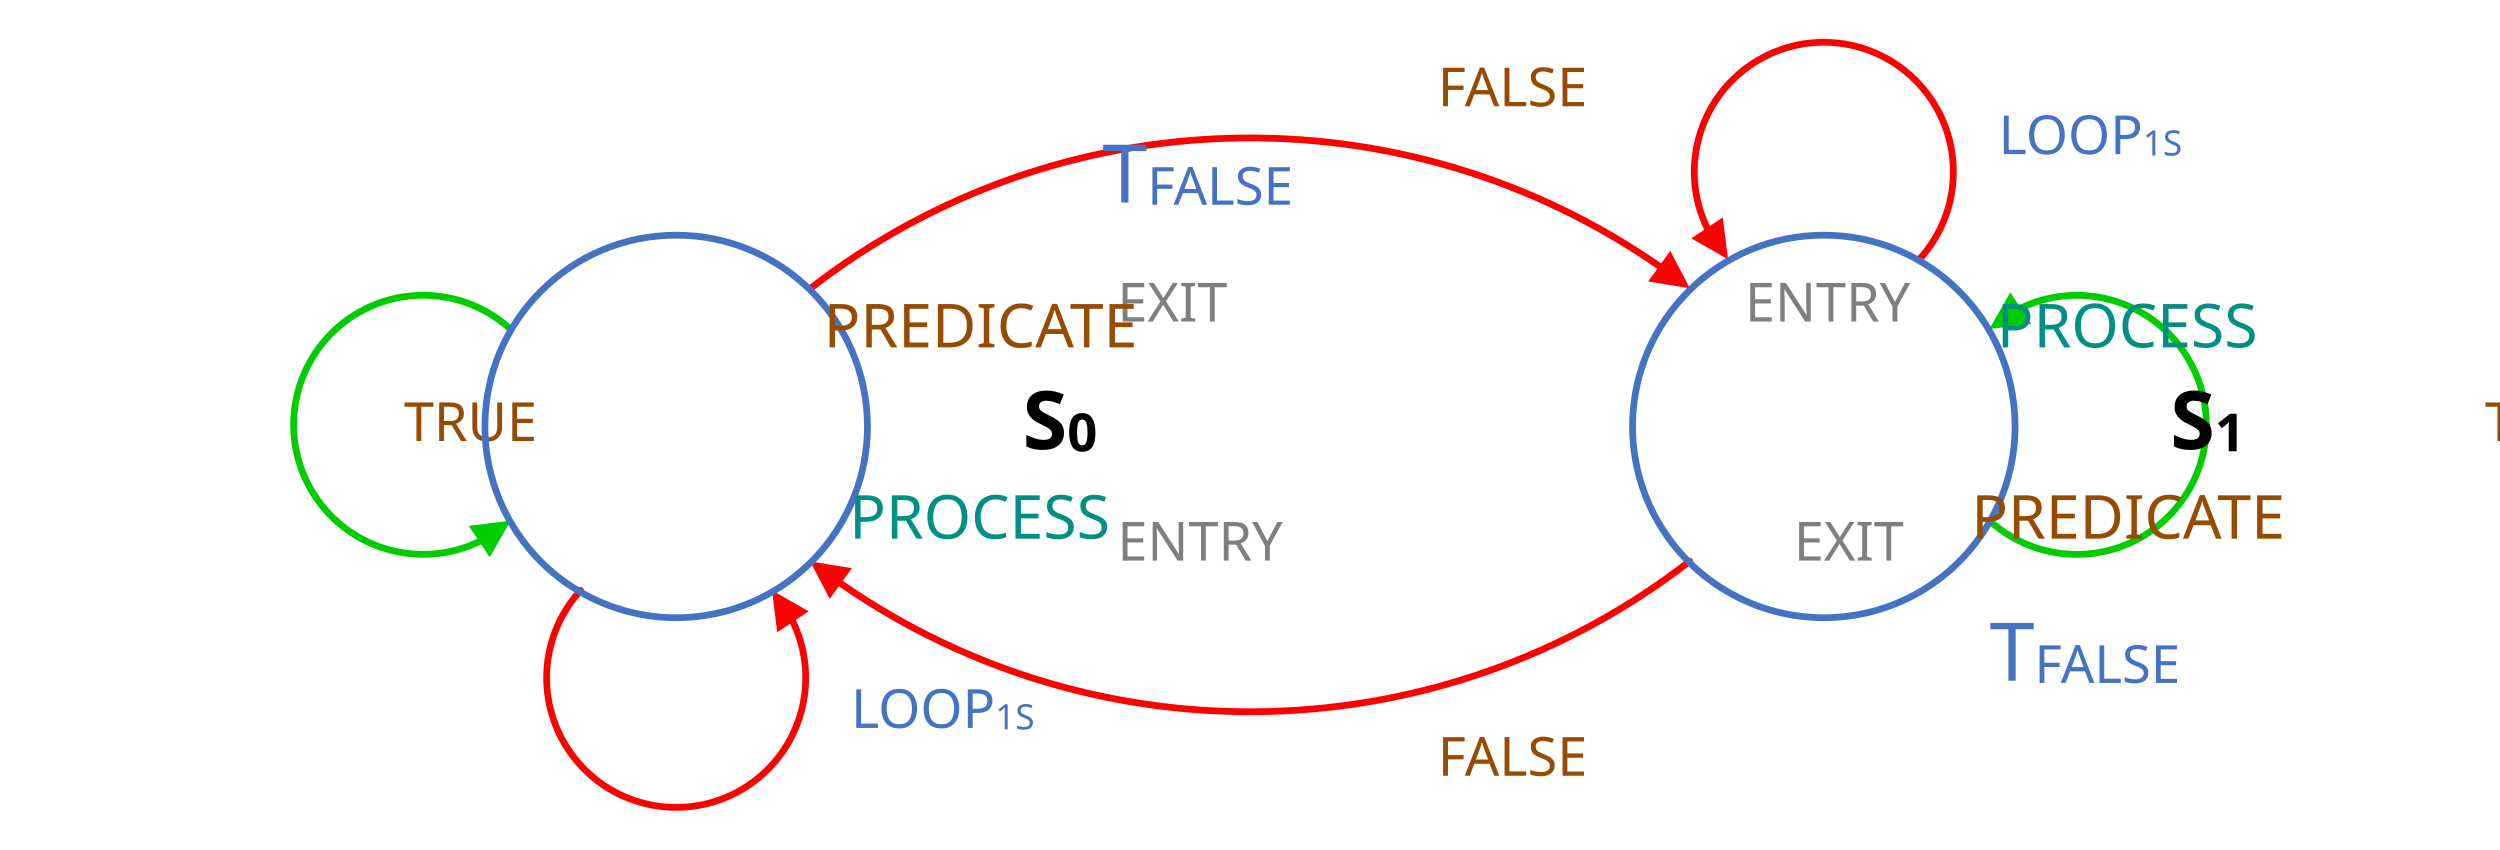
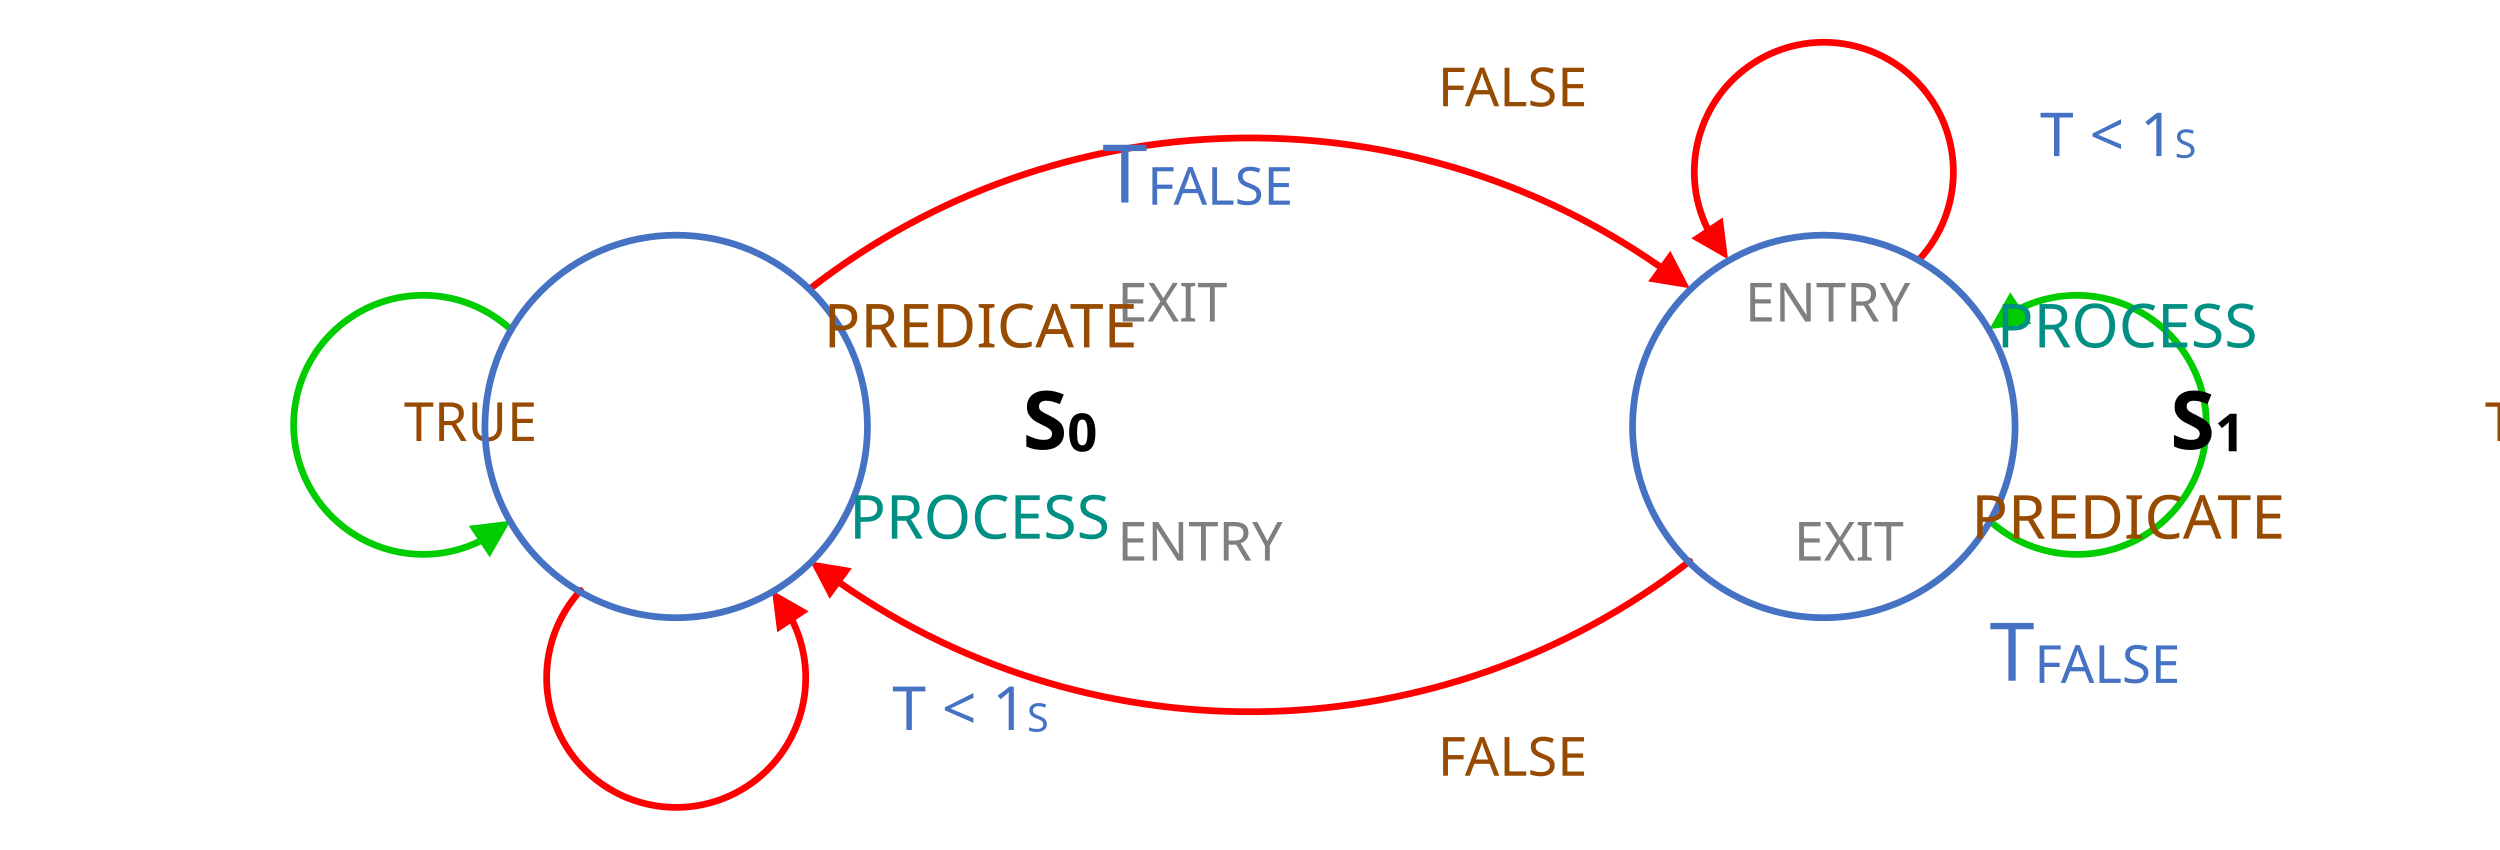
<svg xmlns="http://www.w3.org/2000/svg" xmlns:ns1="http://schemas.microsoft.com/visio/2003/SVGExtensions/" xmlns:xlink="http://www.w3.org/1999/xlink" width="5.146in" height="1.749in" viewBox="0 0 370.504 125.908" xml:space="preserve" color-interpolation-filters="sRGB" class="st16">
  <ns1:documentProperties ns1:langID="1033" ns1:viewMarkup="false" />
  <style type="text/css">
	
		.st1 {marker-end:url(#mrkr4-6);stroke:#00cc00;stroke-linecap:round;stroke-linejoin:round;stroke-width:1}
		.st2 {fill:#00cc00;fill-opacity:1;stroke:#00cc00;stroke-opacity:1;stroke-width:0.357}
		.st3 {marker-end:url(#mrkr4-12);stroke:#ff0000;stroke-linecap:round;stroke-linejoin:round;stroke-width:1}
		.st4 {fill:#ff0000;fill-opacity:1;stroke:#ff0000;stroke-opacity:1;stroke-width:0.357}
		.st5 {fill:none;stroke:none;stroke-width:1}
		.st6 {fill:#964b00;font-family:Calibri;font-size:0.667em}
		.st7 {fill:#7f7f7f;font-family:Calibri;font-size:0.667em}
- 		.st8 {fill:#4672c4;font-family:Calibri;font-size:0.667em}
- 		.st9 {baseline-shift:-32.494%;font-size:0.65em}
+ 		.st8 {fill:#4672c4;font-family:Calibri;font-size:0.75em}
+ 		.st9 {baseline-shift:-32.495%;font-size:0.65em}
		.st10 {fill:#4672c4;font-family:Calibri;font-size:1em}
		.st11 {baseline-shift:-32.494%;font-size:0.65em}
		.st12 {fill:none;stroke:#4672c4;stroke-width:1}
		.st13 {fill:#000000;font-family:Calibri;font-size:1em;font-weight:bold}
		.st14 {fill:#964b00;font-family:Calibri;font-size:0.75em}
		.st15 {fill:#008f83;font-family:Calibri;font-size:0.75em}
		.st16 {fill:none;fill-rule:evenodd;font-size:12px;overflow:visible;stroke-linecap:square;stroke-miterlimit:3}
	
	</style>
  <defs id="Markers">
    <g id="lend4">
      <path d="M 2 1 L 0 0 L 2 -1 L 2 1 " style="stroke:none" />
    </g>
    <marker id="mrkr4-6" class="st2" ns1:arrowType="4" ns1:arrowSize="1" ns1:setback="5.24" refX="-5.24" orient="auto" markerUnits="strokeWidth" overflow="visible">
      <use xlink:href="#lend4" transform="scale(-2.8,-2.8) " />
    </marker>
    <marker id="mrkr4-12" class="st4" ns1:arrowType="4" ns1:arrowSize="1" ns1:setback="5.24" refX="-5.24" orient="auto" markerUnits="strokeWidth" overflow="visible">
      <use xlink:href="#lend4" transform="scale(-2.8,-2.8) " />
    </marker>
  </defs>
  <g ns1:mID="0" ns1:index="1" ns1:groupContext="foregroundPage">
    <ns1:pageProperties ns1:drawingScale="0.0393701" ns1:pageScale="0.0393701" ns1:drawingUnits="24" ns1:shadowOffsetX="8.50394" ns1:shadowOffsetY="-8.50394" />
    <ns1:layer ns1:name="Connector" ns1:index="0" />
    <ns1:layer ns1:name="Flowchart" ns1:index="1" />
    <g id="shape571-1" ns1:mID="571" ns1:groupContext="shape" ns1:layerMember="0" transform="translate(100.213,-62.9539) scale(-1,1)">
      <ns1:userDefs>
        <ns1:ud ns1:nameU="ScaleFactor" ns1:val="VT0(1):26" />
        <ns1:ud ns1:nameU="visVersion" ns1:val="VT0(15):26" />
      </ns1:userDefs>
      <path d="M24.55 111.73 A19.197 19.197 0 1 1 29.19 143.21 L28.89 143.01" class="st1" />
    </g>
    <g id="shape572-7" ns1:mID="572" ns1:groupContext="shape" ns1:layerMember="0" transform="translate(-25.6952,62.9539) rotate(-90) scale(-1,1)">
      <ns1:userDefs>
        <ns1:ud ns1:nameU="ScaleFactor" ns1:val="VT0(1):26" />
        <ns1:ud ns1:nameU="visVersion" ns1:val="VT0(15):26" />
      </ns1:userDefs>
      <path d="M24.55 111.73 A19.197 19.197 0 1 1 29.19 143.21 L28.89 143.01" class="st3" />
    </g>
    <g id="shape573-13" ns1:mID="573" ns1:groupContext="shape" ns1:layerMember="0" transform="translate(270.291,188.862) scale(1,-1)">
      <ns1:userDefs>
        <ns1:ud ns1:nameU="ScaleFactor" ns1:val="VT0(1):26" />
        <ns1:ud ns1:nameU="visVersion" ns1:val="VT0(15):26" />
      </ns1:userDefs>
      <path d="M24.55 111.73 A19.197 19.197 0 1 1 29.19 143.21 L28.89 143.01" class="st1" />
    </g>
    <g id="shape574-18" ns1:mID="574" ns1:groupContext="shape" ns1:layerMember="0" transform="translate(396.199,62.9539) rotate(90) scale(-1,1)">
      <ns1:userDefs>
        <ns1:ud ns1:nameU="ScaleFactor" ns1:val="VT0(1):26" />
        <ns1:ud ns1:nameU="visVersion" ns1:val="VT0(15):26" />
      </ns1:userDefs>
      <path d="M24.55 111.73 A19.197 19.197 0 1 1 29.19 143.21 L28.89 143.01" class="st3" />
    </g>
    <g id="shape575-23" ns1:mID="575" ns1:groupContext="shape" ns1:layerMember="0" transform="translate(270.291,188.862) rotate(180)">
      <ns1:userDefs>
        <ns1:ud ns1:nameU="ScaleFactor" ns1:val="VT0(1):26" />
        <ns1:ud ns1:nameU="visVersion" ns1:val="VT0(15):26" />
      </ns1:userDefs>
      <path d="M19.88 105.7 A106.299 106.299 0 0 1 145.69 102.39 L145.98 102.6" class="st3" />
    </g>
    <g id="shape576-28" ns1:mID="576" ns1:groupContext="shape" ns1:layerMember="0" transform="translate(100.213,-62.9539)">
      <ns1:userDefs>
        <ns1:ud ns1:nameU="ScaleFactor" ns1:val="VT0(1):26" />
        <ns1:ud ns1:nameU="visVersion" ns1:val="VT0(15):26" />
      </ns1:userDefs>
      <path d="M19.88 105.7 A106.299 106.299 0 0 1 145.69 102.39 L145.98 102.6" class="st3" />
    </g>
    <g id="shape577-33" ns1:mID="577" ns1:groupContext="shape" transform="translate(163.992,-105.474)">
      <ns1:textBlock ns1:margins="rect(1,1,1,1)" ns1:tabSpace="42.5197" />
      <ns1:textRect cx="21.26" cy="118.821" width="42.52" height="14.173" />
      <rect x="0" y="111.735" width="42.52" height="14.173" class="st5" />
      <text x="11.64" y="121.22" class="st6" ns1:langID="1033">
        <ns1:paragraph ns1:indentLeft="5.67" ns1:indentRight="5.67" ns1:horizAlign="1" />
        <ns1:tabList />FALSE</text>
    </g>
    <g id="shape578-36" ns1:mID="578" ns1:groupContext="shape" transform="translate(249.032,-70.0405) scale(-1,1)">
      <ns1:textBlock ns1:margins="rect(1,1,1,1)" ns1:tabSpace="42.5197" />
      <ns1:textRect cx="21.26" cy="115.278" width="42.52" height="21.26" />
      <rect x="0" y="104.648" width="42.52" height="21.26" class="st5" />
      <text x="-27.88" y="117.68" transform="scale(-1,1)" class="st7" ns1:langID="1033">
        <ns1:paragraph ns1:indentLeft="5.67" ns1:indentRight="5.67" ns1:horizAlign="2" />
        <ns1:tabList />ENTRY</text>
    </g>
    <g id="shape579-39" ns1:mID="579" ns1:groupContext="shape" transform="translate(163.992,-70.0405) scale(-1,1)">
      <ns1:textBlock ns1:margins="rect(1,1,1,1)" ns1:tabSpace="42.5197" />
      <ns1:textRect cx="21.26" cy="115.278" width="42.52" height="21.26" />
      <rect x="0" y="104.648" width="42.52" height="21.26" class="st5" />
      <text x="-35.85" y="117.68" transform="scale(-1,1)" class="st7" ns1:langID="1033">
        <ns1:paragraph ns1:indentLeft="5.67" ns1:indentRight="5.67" />
        <ns1:tabList />EXIT</text>
    </g>
    <g id="shape580-42" ns1:mID="580" ns1:groupContext="shape" transform="translate(163.992,-6.261)">
      <ns1:textBlock ns1:margins="rect(1,1,1,1)" ns1:tabSpace="42.5197" />
      <ns1:textRect cx="21.26" cy="118.821" width="42.52" height="14.173" />
      <rect x="0" y="111.735" width="42.52" height="14.173" class="st5" />
      <text x="11.64" y="121.22" class="st6" ns1:langID="1033">
        <ns1:paragraph ns1:indentLeft="5.67" ns1:indentRight="5.67" ns1:horizAlign="1" />
        <ns1:tabList />FALSE</text>
    </g>
    <g id="shape581-45" ns1:mID="581" ns1:groupContext="shape" transform="translate(326.984,-55.8673)">
      <ns1:textBlock ns1:margins="rect(1,1,1,1)" ns1:tabSpace="42.5197" />
      <ns1:textRect cx="21.26" cy="118.821" width="42.52" height="14.173" />
      <rect x="0" y="111.735" width="42.52" height="14.173" class="st5" />
      <text x="3.83" y="121.22" class="st6" ns1:langID="1033">
        <ns1:paragraph ns1:indentLeft="2.83" ns1:indentRight="2.83" />
        <ns1:tabList />TRUE</text>
    </g>
    <g id="shape582-48" ns1:mID="582" ns1:groupContext="shape" transform="translate(1,-55.8673)">
      <ns1:textBlock ns1:margins="rect(1,1,1,1)" ns1:tabSpace="42.5197" />
      <ns1:textRect cx="21.26" cy="118.821" width="42.52" height="14.173" />
      <rect x="0" y="111.735" width="42.52" height="14.173" class="st5" />
      <text x="21.4" y="121.22" class="st6" ns1:langID="1033">
        <ns1:paragraph ns1:indentLeft="2.83" ns1:indentRight="2.83" ns1:horizAlign="2" />
        <ns1:tabList />TRUE</text>
    </g>
    <g id="shape583-51" ns1:mID="583" ns1:groupContext="shape" transform="translate(163.992,-34.6075) scale(-1,1)">
      <ns1:textBlock ns1:margins="rect(1,1,1,1)" ns1:tabSpace="42.5197" />
      <ns1:textRect cx="21.26" cy="115.278" width="42.52" height="21.26" />
      <rect x="0" y="104.648" width="42.52" height="21.26" class="st5" />
      <text x="-35.85" y="117.68" transform="scale(-1,1)" class="st7" ns1:langID="1033">
        <ns1:paragraph ns1:indentLeft="5.67" ns1:indentRight="5.67" />
        <ns1:tabList />ENTRY</text>
    </g>
    <g id="shape584-54" ns1:mID="584" ns1:groupContext="shape" transform="translate(249.032,-34.6075) scale(-1,1)">
      <ns1:textBlock ns1:margins="rect(1,1,1,1)" ns1:tabSpace="42.5197" />
      <ns1:textRect cx="21.26" cy="115.278" width="42.52" height="21.26" />
      <rect x="0" y="104.648" width="42.52" height="21.26" class="st5" />
      <text x="-20.64" y="117.68" transform="scale(-1,1)" class="st7" ns1:langID="1033">
        <ns1:paragraph ns1:indentLeft="5.67" ns1:indentRight="5.67" ns1:horizAlign="2" />
        <ns1:tabList />EXIT</text>
    </g>
    <g id="shape610-57" ns1:mID="610" ns1:groupContext="shape" transform="translate(86.0394,-13.3476)">
      <ns1:textBlock ns1:margins="rect(1,1,1,1)" ns1:tabSpace="42.5197" />
      <ns1:textRect cx="14.173" cy="118.821" width="28.35" height="14.173" />
      <rect x="0" y="111.735" width="28.346" height="14.173" class="st5" />
-       <text x="2.62" y="121.22" class="st8" ns1:langID="1033">
-         <ns1:paragraph ns1:horizAlign="1" />
-         <ns1:tabList />LOOP<tspan dy="-0.284em" class="st9" ns1:baseFontSize="8">1S</tspan>
+       <text x="4.08" y="121.52" class="st8" ns1:langID="1033">
+         <ns1:paragraph ns1:horizAlign="1" />
+         <ns1:tabList />T &lt; 1<tspan dy="-0.284em" class="st9" ns1:baseFontSize="9">S</tspan>
      </text>
    </g>
    <g id="shape612-61" ns1:mID="612" ns1:groupContext="shape" transform="translate(234.858,-20.4342)">
      <ns1:textBlock ns1:margins="rect(1,1,1,1)" ns1:tabSpace="42.5197" ns1:verticalAlign="2" />
      <ns1:textRect cx="28.346" cy="115.278" width="56.7" height="21.26" />
      <rect x="0" y="104.648" width="56.693" height="21.26" class="st5" />
      <text x="3.83" y="121.31" class="st10" ns1:langID="2057">
        <ns1:paragraph ns1:indentLeft="2.83" ns1:indentRight="2.83" />
        <ns1:tabList />T<tspan dy="-0.284em" class="st11" ns1:langID="1033" ns1:baseFontSize="12">FALSE</tspan>
      </text>
    </g>
    <g id="shape613-65" ns1:mID="613" ns1:groupContext="shape" transform="translate(78.9528,-91.3004)">
      <ns1:textBlock ns1:margins="rect(1,1,1,1)" ns1:tabSpace="42.5197" ns1:verticalAlign="2" />
      <ns1:textRect cx="28.346" cy="115.278" width="56.7" height="21.26" />
      <rect x="0" y="104.648" width="56.693" height="21.26" class="st5" />
      <text x="28.25" y="121.31" class="st10" ns1:langID="2057">
        <ns1:paragraph ns1:indentLeft="2.83" ns1:indentRight="2.83" ns1:horizAlign="2" />
        <ns1:tabList />T<tspan dy="-0.284em" class="st11" ns1:langID="1033" ns1:baseFontSize="12">FALSE</tspan>
      </text>
    </g>
    <g id="shape615-69" ns1:mID="615" ns1:groupContext="shape" transform="translate(256.118,-98.387)">
      <ns1:textBlock ns1:margins="rect(1,1,1,1)" ns1:tabSpace="42.5197" />
      <ns1:textRect cx="14.173" cy="118.821" width="28.35" height="14.173" />
      <rect x="0" y="111.735" width="28.346" height="14.173" class="st5" />
-       <text x="2.62" y="121.22" class="st8" ns1:langID="1033">
-         <ns1:paragraph ns1:horizAlign="1" />
-         <ns1:tabList />LOOP<tspan dy="-0.284em" class="st9" ns1:baseFontSize="8">1S</tspan>
+       <text x="4.08" y="121.52" class="st8" ns1:langID="1033">
+         <ns1:paragraph ns1:horizAlign="1" />
+         <ns1:tabList />T &lt; 1<tspan dy="-0.284em" class="st9" ns1:baseFontSize="9">S</tspan>
      </text>
    </g>
    <g id="shape619-73" ns1:mID="619" ns1:groupContext="shape" ns1:layerMember="1" transform="translate(71.8662,-34.6074)">
      <ns1:custProps>
        <ns1:cp ns1:nameU="Cost" ns1:lbl="Cost" ns1:type="7" ns1:format="@" ns1:langID="1033" />
        <ns1:cp ns1:nameU="Duration" ns1:lbl="Duration" ns1:type="2" ns1:langID="1033" />
        <ns1:cp ns1:nameU="Resources" ns1:lbl="Resources" ns1:langID="1033" />
      </ns1:custProps>
      <ns1:userDefs>
        <ns1:ud ns1:nameU="visVersion" ns1:val="VT0(15):26" />
      </ns1:userDefs>
      <ns1:textBlock ns1:margins="rect(1,1,1,1)" ns1:tabSpace="42.5197" />
      <ns1:textRect cx="28.346" cy="97.561" width="56.7" height="56.693" />
      <path d="M0 97.56 A28.346 28.346 0 0 1 56.69 97.56 A28.346 28.346 0 1 1 0 97.56 Z" class="st12" />
      <text x="23.53" y="101.16" class="st13" ns1:langID="1033">
        <ns1:paragraph ns1:horizAlign="1" />
        <ns1:tabList />S<tspan dy="-0.284em" class="st11" ns1:langID="2057" ns1:baseFontSize="12">0</tspan>
      </text>
    </g>
-     <g id="shape620-77" ns1:mID="620" ns1:groupContext="shape" transform="translate(71.8661,-62.9539)">
-       <ns1:textBlock ns1:margins="rect(1,1,1,1)" ns1:tabSpace="42.5197" />
-       <ns1:textRect cx="28.346" cy="111.735" width="56.7" height="28.346" />
-       <rect x="0" y="97.561" width="56.693" height="28.346" class="st5" />
-       <text x="8.09" y="114.43" class="st14" ns1:langID="1033">
-         <ns1:paragraph ns1:indentLeft="5.67" ns1:indentRight="5.67" ns1:horizAlign="1" />
-         <ns1:tabList />PREDICATE</text>
-     </g>
-     <g id="shape621-80" ns1:mID="621" ns1:groupContext="shape" transform="translate(71.8661,-34.6074)">
-       <ns1:textBlock ns1:margins="rect(1,1,1,1)" ns1:tabSpace="42.5197" />
-       <ns1:textRect cx="28.346" cy="111.735" width="56.7" height="28.346" />
-       <rect x="0" y="97.561" width="56.693" height="28.346" class="st5" />
-       <text x="11.87" y="114.43" class="st15" ns1:langID="1033">
-         <ns1:paragraph ns1:indentLeft="5.67" ns1:indentRight="5.67" ns1:horizAlign="1" />
-         <ns1:tabList />PROCESS</text>
-     </g>
-     <g id="shape622-83" ns1:mID="622" ns1:groupContext="shape" ns1:layerMember="1" transform="translate(298.638,-34.6074) scale(-1,1)">
+     <g id="shape622-77" ns1:mID="622" ns1:groupContext="shape" ns1:layerMember="1" transform="translate(298.638,-34.6074) scale(-1,1)">
      <ns1:custProps>
        <ns1:cp ns1:nameU="Cost" ns1:lbl="Cost" ns1:type="7" ns1:format="@" ns1:langID="1033" />
        <ns1:cp ns1:nameU="Duration" ns1:lbl="Duration" ns1:type="2" ns1:langID="1033" />
        <ns1:cp ns1:nameU="Resources" ns1:lbl="Resources" ns1:langID="1033" />
      </ns1:custProps>
      <ns1:userDefs>
        <ns1:ud ns1:nameU="visVersion" ns1:val="VT0(15):26" />
      </ns1:userDefs>
      <ns1:textBlock ns1:margins="rect(1,1,1,1)" ns1:tabSpace="42.5197" />
      <ns1:textRect cx="28.346" cy="97.561" width="56.7" height="56.693" />
      <path d="M0 97.56 A28.346 28.346 0 0 1 56.69 97.56 A28.346 28.346 0 1 1 0 97.56 Z" class="st12" />
      <text x="-33.16" y="101.16" transform="scale(-1,1)" class="st13" ns1:langID="1033">
        <ns1:paragraph ns1:horizAlign="1" />
        <ns1:tabList />S<tspan dy="-0.284em" class="st11" ns1:baseFontSize="12">1</tspan>
      </text>
    </g>
+     <g id="shape620-81" ns1:mID="620" ns1:groupContext="shape" transform="translate(71.8661,-62.9539)">
+       <ns1:textBlock ns1:margins="rect(1,1,1,1)" ns1:tabSpace="42.5197" />
+       <ns1:textRect cx="28.346" cy="111.735" width="56.7" height="28.346" />
+       <rect x="0" y="97.561" width="56.693" height="28.346" class="st5" />
+       <text x="8.09" y="114.43" class="st14" ns1:langID="1033">
+         <ns1:paragraph ns1:indentLeft="5.67" ns1:indentRight="5.67" ns1:horizAlign="1" />
+         <ns1:tabList />PREDICATE</text>
+     </g>
+     <g id="shape621-84" ns1:mID="621" ns1:groupContext="shape" transform="translate(71.8661,-34.6074)">
+       <ns1:textBlock ns1:margins="rect(1,1,1,1)" ns1:tabSpace="42.5197" />
+       <ns1:textRect cx="28.346" cy="111.735" width="56.7" height="28.346" />
+       <rect x="0" y="97.561" width="56.693" height="28.346" class="st5" />
+       <text x="11.87" y="114.43" class="st15" ns1:langID="1033">
+         <ns1:paragraph ns1:indentLeft="5.67" ns1:indentRight="5.67" ns1:horizAlign="1" />
+         <ns1:tabList />PROCESS</text>
+     </g>
    <g id="shape623-87" ns1:mID="623" ns1:groupContext="shape" transform="translate(241.945,-62.9539)">
      <ns1:textBlock ns1:margins="rect(1,1,1,1)" ns1:tabSpace="42.5197" />
      <ns1:textRect cx="28.346" cy="111.735" width="56.7" height="28.346" />
      <rect x="0" y="97.561" width="56.693" height="28.346" class="st5" />
      <text x="11.87" y="114.43" class="st15" ns1:langID="1033">
        <ns1:paragraph ns1:indentLeft="5.67" ns1:indentRight="5.67" ns1:horizAlign="1" />
        <ns1:tabList />PROCESS</text>
    </g>
    <g id="shape624-90" ns1:mID="624" ns1:groupContext="shape" transform="translate(241.945,-34.6074)">
      <ns1:textBlock ns1:margins="rect(1,1,1,1)" ns1:tabSpace="42.5197" />
      <ns1:textRect cx="28.346" cy="111.735" width="56.7" height="28.346" />
      <rect x="0" y="97.561" width="56.693" height="28.346" class="st5" />
      <text x="8.09" y="114.43" class="st14" ns1:langID="1033">
        <ns1:paragraph ns1:indentLeft="5.67" ns1:indentRight="5.67" ns1:horizAlign="1" />
        <ns1:tabList />PREDICATE</text>
    </g>
  </g>
</svg>
